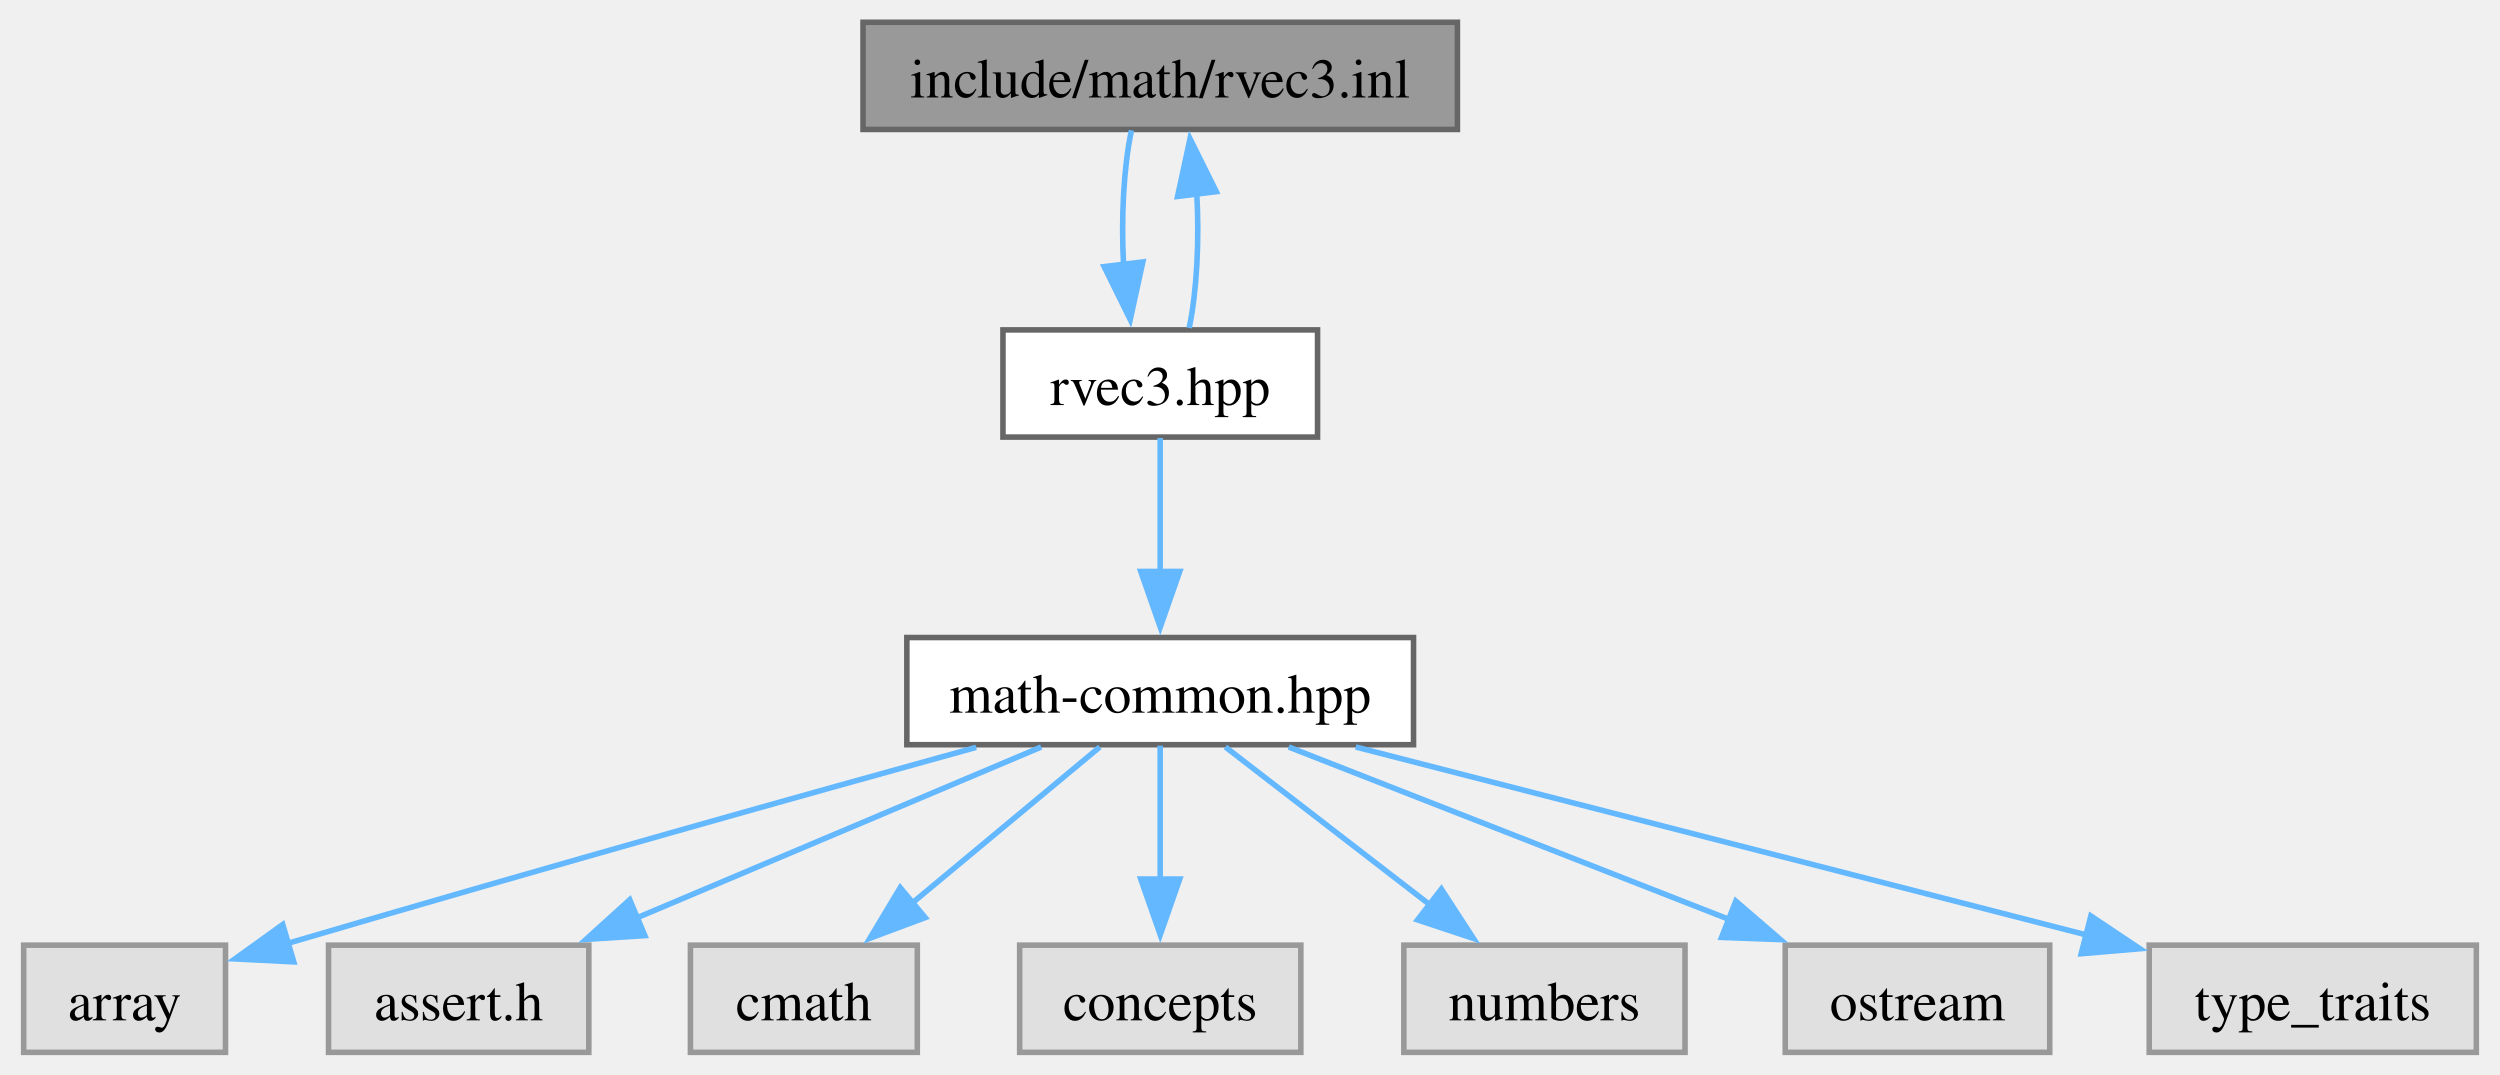
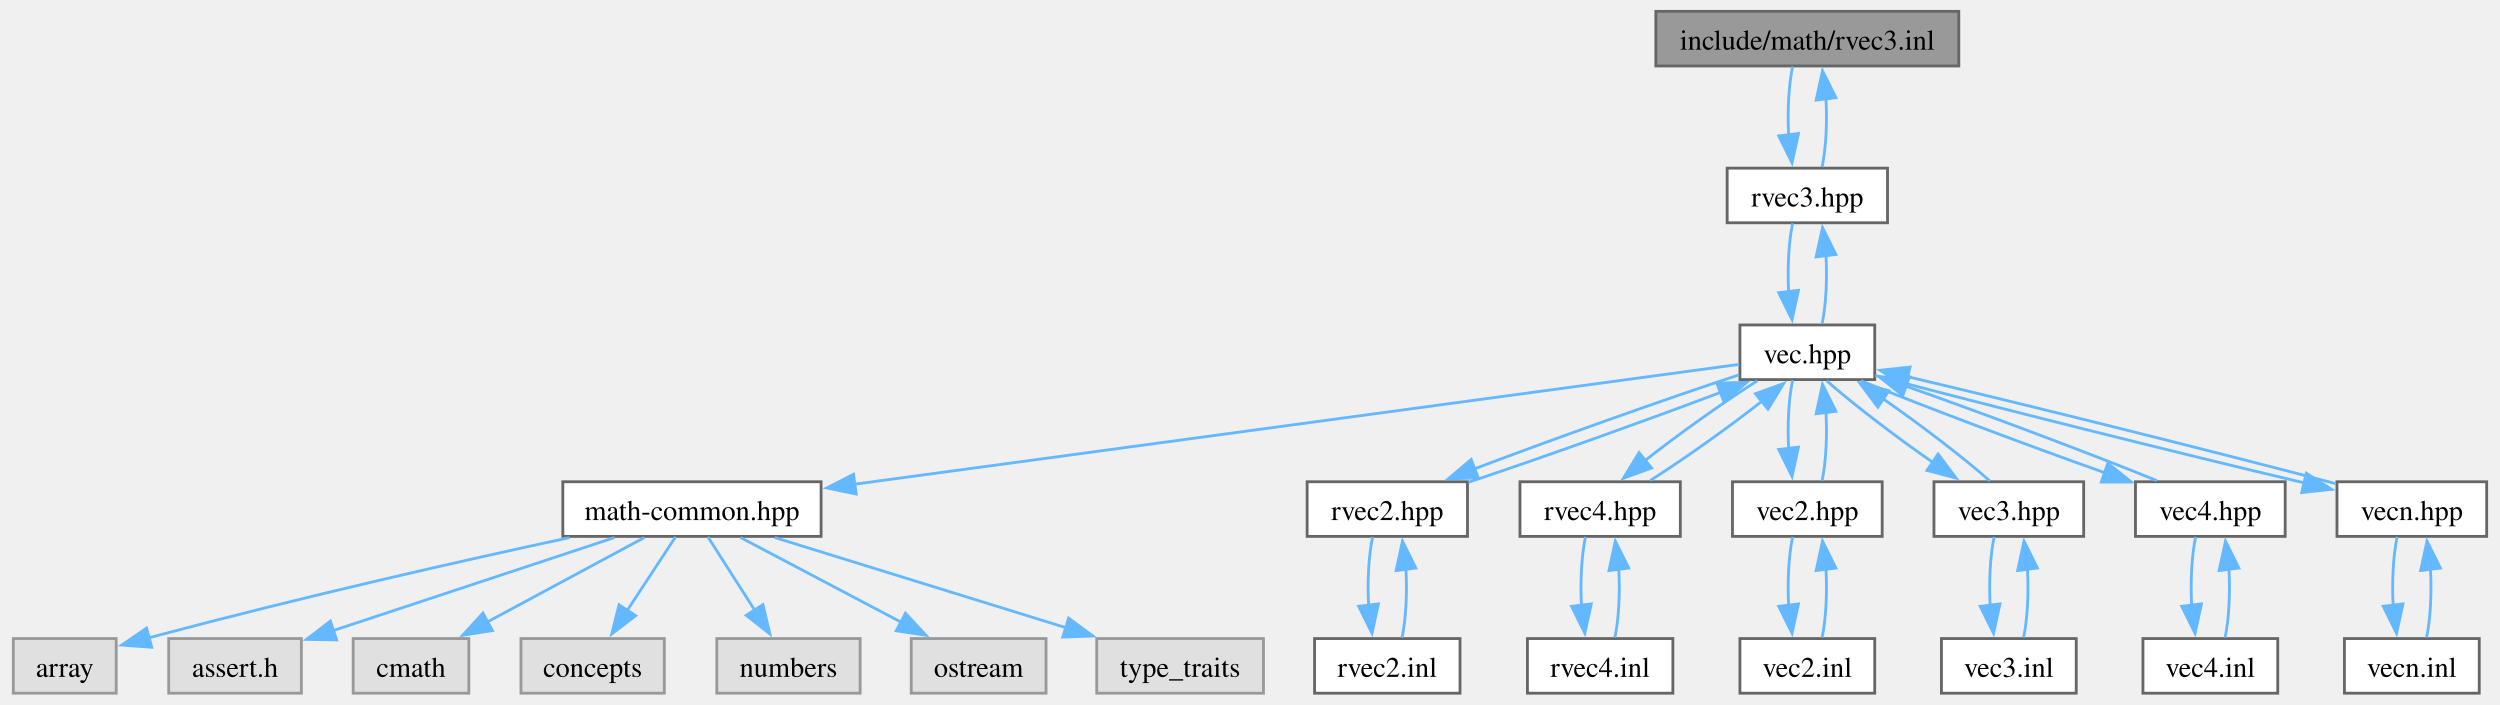
- <svg xmlns="http://www.w3.org/2000/svg" xmlns:xlink="http://www.w3.org/1999/xlink" width="449pt" height="193pt" viewBox="0.00 0.00 448.50 193.00">
-   <g id="graph0" class="graph" transform="scale(1 1) rotate(0) translate(4 189)">
+ <svg xmlns="http://www.w3.org/2000/svg" xmlns:xlink="http://www.w3.org/1999/xlink" width="880pt" height="248pt" viewBox="0.00 0.00 879.50 248.25">
+   <g id="graph0" class="graph" transform="scale(1 1) rotate(0) translate(4 244.25)">
    <g id="Node000001" class="node">
      <g id="a_Node000001">
        <a xlink:title=" ">
-           <polygon fill="#999999" stroke="#666666" points="257.5,-185 150.75,-185 150.75,-165.75 257.5,-165.75 257.5,-185" />
-           <text text-anchor="middle" x="204.12" y="-171.5" font-family="Times,serif" font-size="10.00">include/math/rvec3.inl</text>
+           <polygon fill="#999999" stroke="#666666" points="685.5,-240.25 578.75,-240.25 578.75,-221 685.5,-221 685.5,-240.25" />
+           <text text-anchor="middle" x="632.12" y="-226.75" font-family="Times,serif" font-size="10.00">include/math/rvec3.inl</text>
        </a>
      </g>
    </g>
    <g id="Node000002" class="node">
      <g id="a_Node000002">
        <a xlink:href="../../d9/dc3/rvec3_8hpp.html" target="_top" xlink:title="Provides the implementation of a 3D reference vector.">
-           <polygon fill="white" stroke="#666666" points="232.38,-129.75 175.88,-129.75 175.88,-110.5 232.38,-110.5 232.38,-129.75" />
-           <text text-anchor="middle" x="204.12" y="-116.25" font-family="Times,serif" font-size="10.00">rvec3.hpp</text>
+           <polygon fill="white" stroke="#666666" points="660.38,-185 603.88,-185 603.88,-165.75 660.38,-165.75 660.38,-185" />
+           <text text-anchor="middle" x="632.12" y="-171.5" font-family="Times,serif" font-size="10.00">rvec3.hpp</text>
        </a>
      </g>
    </g>
    <g id="edge1_Node000001_Node000002" class="edge">
      <g id="a_edge1_Node000001_Node000002">
        <a xlink:title=" ">
-           <path fill="none" stroke="#63b8ff" d="M198.96,-165.58C197.55,-158.99 197.08,-149.71 197.55,-141.32" />
-           <polygon fill="#63b8ff" stroke="#63b8ff" points="201,-141.96 198.74,-131.61 194.05,-141.12 201,-141.96" />
-         </a>
-       </g>
-     </g>
-     <g id="edge10_Node000002_Node000001" class="edge">
-       <g id="a_edge10_Node000002_Node000001">
-         <a xlink:title=" ">
-           <path fill="none" stroke="#63b8ff" d="M209.33,-130.11C210.72,-136.75 211.17,-146.05 210.68,-154.42" />
-           <polygon fill="#63b8ff" stroke="#63b8ff" points="207.24,-153.72 209.48,-164.08 214.19,-154.59 207.24,-153.72" />
+           <path fill="none" stroke="#63b8ff" d="M626.96,-220.83C625.55,-214.24 625.08,-204.96 625.55,-196.57" />
+           <polygon fill="#63b8ff" stroke="#63b8ff" points="629,-197.21 626.74,-186.86 622.05,-196.37 629,-197.21" />
+         </a>
+       </g>
+     </g>
+     <g id="edge36_Node000002_Node000001" class="edge">
+       <g id="a_edge36_Node000002_Node000001">
+         <a xlink:title=" ">
+           <path fill="none" stroke="#63b8ff" d="M637.33,-185.36C638.72,-192 639.17,-201.3 638.68,-209.67" />
+           <polygon fill="#63b8ff" stroke="#63b8ff" points="635.24,-208.97 637.48,-219.33 642.19,-209.84 635.24,-208.97" />
        </a>
      </g>
    </g>
    <g id="Node000003" class="node">
      <g id="a_Node000003">
-         <a xlink:href="../../d8/d24/math-common_8hpp.html" target="_top" xlink:title=" ">
-           <polygon fill="white" stroke="#666666" points="249.62,-74.5 158.62,-74.5 158.62,-55.25 249.62,-55.25 249.62,-74.5" />
-           <text text-anchor="middle" x="204.12" y="-61" font-family="Times,serif" font-size="10.00">math-common.hpp</text>
+         <a xlink:href="../../d7/d7c/vec_8hpp.html" target="_top" xlink:title=" ">
+           <polygon fill="white" stroke="#666666" points="655.88,-129.75 608.38,-129.75 608.38,-110.5 655.88,-110.5 655.88,-129.75" />
+           <text text-anchor="middle" x="632.12" y="-116.25" font-family="Times,serif" font-size="10.00">vec.hpp</text>
        </a>
      </g>
    </g>
    <g id="edge2_Node000002_Node000003" class="edge">
      <g id="a_edge2_Node000002_Node000003">
        <a xlink:title=" ">
-           <path fill="none" stroke="#63b8ff" d="M204.12,-110.33C204.12,-103.82 204.12,-94.67 204.12,-86.37" />
-           <polygon fill="#63b8ff" stroke="#63b8ff" points="207.63,-86.37 204.13,-76.37 200.63,-86.37 207.63,-86.37" />
+           <path fill="none" stroke="#63b8ff" d="M626.96,-165.58C625.55,-158.99 625.08,-149.71 625.55,-141.32" />
+           <polygon fill="#63b8ff" stroke="#63b8ff" points="629,-141.96 626.74,-131.61 622.05,-141.12 629,-141.96" />
+         </a>
+       </g>
+     </g>
+     <g id="edge15_Node000003_Node000002" class="edge">
+       <g id="a_edge15_Node000003_Node000002">
+         <a xlink:title=" ">
+           <path fill="none" stroke="#63b8ff" d="M637.33,-130.11C638.72,-136.75 639.17,-146.05 638.68,-154.42" />
+           <polygon fill="#63b8ff" stroke="#63b8ff" points="635.24,-153.72 637.48,-164.08 642.19,-154.59 635.24,-153.72" />
        </a>
      </g>
    </g>
    <g id="Node000004" class="node">
      <g id="a_Node000004">
+         <a xlink:href="../../d8/d24/math-common_8hpp.html" target="_top" xlink:title=" ">
+           <polygon fill="white" stroke="#666666" points="284.62,-74.5 193.62,-74.5 193.62,-55.25 284.62,-55.25 284.62,-74.5" />
+           <text text-anchor="middle" x="239.12" y="-61" font-family="Times,serif" font-size="10.00">math-common.hpp</text>
+         </a>
+       </g>
+     </g>
+     <g id="edge3_Node000003_Node000004" class="edge">
+       <g id="a_edge3_Node000003_Node000004">
+         <a xlink:title=" ">
+           <path fill="none" stroke="#63b8ff" d="M608.13,-115.87C546.97,-107.59 383.88,-85.49 296.42,-73.64" />
+           <polygon fill="#63b8ff" stroke="#63b8ff" points="296.99,-70.18 286.61,-72.31 296.05,-77.12 296.99,-70.18" />
+         </a>
+       </g>
+     </g>
+     <g id="Node000012" class="node">
+       <g id="a_Node000012">
+         <a xlink:href="../../d4/d44/rvec2_8hpp.html" target="_top" xlink:title="Definitions for the rvec&lt;2, T&gt; specialized template representing 2D vectors with reference-like seman...">
+           <polygon fill="white" stroke="#666666" points="512.38,-74.5 455.88,-74.5 455.88,-55.25 512.38,-55.25 512.38,-74.5" />
+           <text text-anchor="middle" x="484.12" y="-61" font-family="Times,serif" font-size="10.00">rvec2.hpp</text>
+         </a>
+       </g>
+     </g>
+     <g id="edge11_Node000003_Node000012" class="edge">
+       <g id="a_edge11_Node000003_Node000012">
+         <a xlink:title=" ">
+           <path fill="none" stroke="#63b8ff" d="M608.05,-112.16C582.56,-103.79 542.59,-89.55 514.88,-79.07" />
+           <polygon fill="#63b8ff" stroke="#63b8ff" points="516.2,-75.83 505.61,-75.52 513.69,-82.36 516.2,-75.83" />
+         </a>
+       </g>
+     </g>
+     <g id="Node000014" class="node">
+       <g id="a_Node000014">
+         <a xlink:href="../../d2/d88/rvec4_8hpp.html" target="_top" xlink:title="Defines a 4-dimensional reference vector struct.">
+           <polygon fill="white" stroke="#666666" points="587.38,-74.5 530.88,-74.5 530.88,-55.25 587.38,-55.25 587.38,-74.5" />
+           <text text-anchor="middle" x="559.12" y="-61" font-family="Times,serif" font-size="10.00">rvec4.hpp</text>
+         </a>
+       </g>
+     </g>
+     <g id="edge16_Node000003_Node000014" class="edge">
+       <g id="a_edge16_Node000003_Node000014">
+         <a xlink:title=" ">
+           <path fill="none" stroke="#63b8ff" d="M614.52,-110.09C602.37,-102.4 586.61,-91.15 574.88,-81.93" />
+           <polygon fill="#63b8ff" stroke="#63b8ff" points="577.26,-79.36 567.31,-75.73 572.83,-84.77 577.26,-79.36" />
+         </a>
+       </g>
+     </g>
+     <g id="Node000016" class="node">
+       <g id="a_Node000016">
+         <a xlink:href="../../dd/d91/vec2_8hpp.html" target="_top" xlink:title="Defines a 2D vector and provides its operations.">
+           <polygon fill="white" stroke="#666666" points="658.5,-74.5 605.75,-74.5 605.75,-55.25 658.5,-55.25 658.5,-74.5" />
+           <text text-anchor="middle" x="632.12" y="-61" font-family="Times,serif" font-size="10.00">vec2.hpp</text>
+         </a>
+       </g>
+     </g>
+     <g id="edge20_Node000003_Node000016" class="edge">
+       <g id="a_edge20_Node000003_Node000016">
+         <a xlink:title=" ">
+           <path fill="none" stroke="#63b8ff" d="M626.96,-110.33C625.55,-103.74 625.08,-94.46 625.55,-86.07" />
+           <polygon fill="#63b8ff" stroke="#63b8ff" points="629,-86.71 626.74,-76.36 622.05,-85.87 629,-86.71" />
+         </a>
+       </g>
+     </g>
+     <g id="Node000018" class="node">
+       <g id="a_Node000018">
+         <a xlink:href="../../d9/dcd/vec3_8hpp.html" target="_top" xlink:title="Header file for the 3D vector definition.">
+           <polygon fill="white" stroke="#666666" points="729.5,-74.5 676.75,-74.5 676.75,-55.25 729.5,-55.25 729.5,-74.5" />
+           <text text-anchor="middle" x="703.12" y="-61" font-family="Times,serif" font-size="10.00">vec3.hpp</text>
+         </a>
+       </g>
+     </g>
+     <g id="edge24_Node000003_Node000018" class="edge">
+       <g id="a_edge24_Node000003_Node000018">
+         <a xlink:title=" ">
+           <path fill="none" stroke="#63b8ff" d="M638.95,-110.09C647.82,-102.21 662.96,-90.61 676.41,-81.27" />
+           <polygon fill="#63b8ff" stroke="#63b8ff" points="678.2,-84.29 684.54,-75.8 674.29,-78.48 678.2,-84.29" />
+         </a>
+       </g>
+     </g>
+     <g id="Node000020" class="node">
+       <g id="a_Node000020">
+         <a xlink:href="../../dd/dc5/vec4_8hpp.html" target="_top" xlink:title="Contains the definition of the vec&lt;4, T&gt; structure.">
+           <polygon fill="white" stroke="#666666" points="800.5,-74.5 747.75,-74.5 747.75,-55.25 800.5,-55.25 800.5,-74.5" />
+           <text text-anchor="middle" x="774.12" y="-61" font-family="Times,serif" font-size="10.00">vec4.hpp</text>
+         </a>
+       </g>
+     </g>
+     <g id="edge28_Node000003_Node000020" class="edge">
+       <g id="a_edge28_Node000003_Node000020">
+         <a xlink:title=" ">
+           <path fill="none" stroke="#63b8ff" d="M651,-110.09C672.92,-101.17 709.25,-87.49 736.86,-77.7" />
+           <polygon fill="#63b8ff" stroke="#63b8ff" points="738,-81.01 746.29,-74.41 735.69,-74.4 738,-81.01" />
+         </a>
+       </g>
+     </g>
+     <g id="Node000022" class="node">
+       <g id="a_Node000022">
+         <a xlink:href="../../d4/d02/vecn_8hpp.html" target="_top" xlink:title="Contains the definition of the generic vec&lt;L, T&gt; structure.">
+           <polygon fill="white" stroke="#666666" points="871.5,-74.5 818.75,-74.5 818.75,-55.25 871.5,-55.25 871.5,-74.5" />
+           <text text-anchor="middle" x="845.12" y="-61" font-family="Times,serif" font-size="10.00">vecn.hpp</text>
+         </a>
+       </g>
+     </g>
+     <g id="edge32_Node000003_Node000022" class="edge">
+       <g id="a_edge32_Node000003_Node000022">
+         <a xlink:title=" ">
+           <path fill="none" stroke="#63b8ff" d="M656.06,-111.94C692.93,-102.09 763.49,-84.43 807.29,-74.08" />
+           <polygon fill="#63b8ff" stroke="#63b8ff" points="807.93,-77.52 816.87,-71.83 806.33,-70.7 807.93,-77.52" />
+         </a>
+       </g>
+     </g>
+     <g id="Node000005" class="node">
+       <g id="a_Node000005">
        <a xlink:title=" ">
          <polygon fill="#e0e0e0" stroke="#999999" points="36.25,-19.25 0,-19.25 0,0 36.25,0 36.25,-19.25" />
          <text text-anchor="middle" x="18.12" y="-5.75" font-family="Times,serif" font-size="10.00">array</text>
        </a>
      </g>
    </g>
-     <g id="edge3_Node000003_Node000004" class="edge">
-       <g id="a_edge3_Node000003_Node000004">
-         <a xlink:title=" ">
-           <path fill="none" stroke="#63b8ff" d="M171.07,-54.78C141.25,-46.53 95.92,-33.84 47.24,-19.52" />
-           <polygon fill="#63b8ff" stroke="#63b8ff" points="48.51,-16.25 37.93,-16.78 46.53,-22.96 48.51,-16.25" />
-         </a>
-       </g>
-     </g>
-     <g id="Node000005" class="node">
-       <g id="a_Node000005">
+     <g id="edge4_Node000004_Node000005" class="edge">
+       <g id="a_edge4_Node000004_Node000005">
+         <a xlink:title=" ">
+           <path fill="none" stroke="#63b8ff" d="M195.98,-54.83C159.1,-46.88 104.39,-34.62 47.72,-19.52" />
+           <polygon fill="#63b8ff" stroke="#63b8ff" points="48.77,-16.18 38.21,-16.96 46.96,-22.94 48.77,-16.18" />
+         </a>
+       </g>
+     </g>
+     <g id="Node000006" class="node">
+       <g id="a_Node000006">
        <a xlink:title=" ">
          <polygon fill="#e0e0e0" stroke="#999999" points="101.5,-19.25 54.75,-19.25 54.75,0 101.5,0 101.5,-19.25" />
          <text text-anchor="middle" x="78.12" y="-5.75" font-family="Times,serif" font-size="10.00">assert.h</text>
        </a>
      </g>
    </g>
-     <g id="edge4_Node000003_Node000005" class="edge">
-       <g id="a_edge4_Node000003_Node000005">
-         <a xlink:title=" ">
-           <path fill="none" stroke="#63b8ff" d="M182.75,-54.84C162.84,-46.43 132.89,-33.77 110.12,-24.15" />
-           <polygon fill="#63b8ff" stroke="#63b8ff" points="111.57,-20.96 101,-20.29 108.85,-27.41 111.57,-20.96" />
-         </a>
-       </g>
-     </g>
-     <g id="Node000006" class="node">
-       <g id="a_Node000006">
+     <g id="edge5_Node000004_Node000006" class="edge">
+       <g id="a_edge5_Node000004_Node000006">
+         <a xlink:title=" ">
+           <path fill="none" stroke="#63b8ff" d="M211.81,-54.84C184.45,-45.79 142.24,-31.83 112.58,-22.02" />
+           <polygon fill="#63b8ff" stroke="#63b8ff" points="113.92,-18.78 103.33,-18.96 111.72,-25.42 113.92,-18.78" />
+         </a>
+       </g>
+     </g>
+     <g id="Node000007" class="node">
+       <g id="a_Node000007">
        <a xlink:title=" ">
          <polygon fill="#e0e0e0" stroke="#999999" points="160.5,-19.25 119.75,-19.25 119.75,0 160.5,0 160.5,-19.25" />
          <text text-anchor="middle" x="140.12" y="-5.75" font-family="Times,serif" font-size="10.00">cmath</text>
        </a>
      </g>
    </g>
-     <g id="edge5_Node000003_Node000006" class="edge">
-       <g id="a_edge5_Node000003_Node000006">
-         <a xlink:title=" ">
-           <path fill="none" stroke="#63b8ff" d="M193.27,-54.84C184.02,-47.15 170.5,-35.9 159.42,-26.68" />
-           <polygon fill="#63b8ff" stroke="#63b8ff" points="161.91,-24.2 151.98,-20.49 157.43,-29.58 161.91,-24.2" />
-         </a>
-       </g>
-     </g>
-     <g id="Node000007" class="node">
-       <g id="a_Node000007">
+     <g id="edge6_Node000004_Node000007" class="edge">
+       <g id="a_edge6_Node000004_Node000007">
+         <a xlink:title=" ">
+           <path fill="none" stroke="#63b8ff" d="M222.33,-54.84C207.11,-46.66 184.43,-34.46 166.74,-24.94" />
+           <polygon fill="#63b8ff" stroke="#63b8ff" points="168.8,-22.07 158.33,-20.42 165.48,-28.24 168.8,-22.07" />
+         </a>
+       </g>
+     </g>
+     <g id="Node000008" class="node">
+       <g id="a_Node000008">
        <a xlink:title=" ">
          <polygon fill="#e0e0e0" stroke="#999999" points="229.38,-19.25 178.88,-19.25 178.88,0 229.38,0 229.38,-19.25" />
          <text text-anchor="middle" x="204.12" y="-5.75" font-family="Times,serif" font-size="10.00">concepts</text>
        </a>
      </g>
    </g>
-     <g id="edge6_Node000003_Node000007" class="edge">
-       <g id="a_edge6_Node000003_Node000007">
-         <a xlink:title=" ">
-           <path fill="none" stroke="#63b8ff" d="M204.12,-55.08C204.12,-48.57 204.12,-39.42 204.12,-31.12" />
-           <polygon fill="#63b8ff" stroke="#63b8ff" points="207.63,-31.12 204.13,-21.12 200.63,-31.12 207.63,-31.12" />
-         </a>
-       </g>
-     </g>
-     <g id="Node000008" class="node">
-       <g id="a_Node000008">
+     <g id="edge7_Node000004_Node000008" class="edge">
+       <g id="a_edge7_Node000004_Node000008">
+         <a xlink:title=" ">
+           <path fill="none" stroke="#63b8ff" d="M233.35,-55.08C228.71,-48.03 222.05,-37.9 216.26,-29.08" />
+           <polygon fill="#63b8ff" stroke="#63b8ff" points="219.28,-27.31 210.86,-20.87 213.43,-31.15 219.28,-27.31" />
+         </a>
+       </g>
+     </g>
+     <g id="Node000009" class="node">
+       <g id="a_Node000009">
        <a xlink:title=" ">
          <polygon fill="#e0e0e0" stroke="#999999" points="298.38,-19.25 247.88,-19.25 247.88,0 298.38,0 298.38,-19.25" />
          <text text-anchor="middle" x="273.12" y="-5.75" font-family="Times,serif" font-size="10.00">numbers</text>
        </a>
      </g>
    </g>
-     <g id="edge7_Node000003_Node000008" class="edge">
-       <g id="a_edge7_Node000003_Node000008">
-         <a xlink:title=" ">
-           <path fill="none" stroke="#63b8ff" d="M215.83,-54.84C225.9,-47.07 240.67,-35.67 252.69,-26.4" />
-           <polygon fill="#63b8ff" stroke="#63b8ff" points="254.62,-29.33 260.39,-20.45 250.34,-23.79 254.62,-29.33" />
-         </a>
-       </g>
-     </g>
-     <g id="Node000009" class="node">
-       <g id="a_Node000009">
+     <g id="edge8_Node000004_Node000009" class="edge">
+       <g id="a_edge8_Node000004_Node000009">
+         <a xlink:title=" ">
+           <path fill="none" stroke="#63b8ff" d="M244.74,-55.08C249.24,-48.03 255.71,-37.9 261.34,-29.08" />
+           <polygon fill="#63b8ff" stroke="#63b8ff" points="264.14,-31.2 266.57,-20.88 258.24,-27.43 264.14,-31.2" />
+         </a>
+       </g>
+     </g>
+     <g id="Node000010" class="node">
+       <g id="a_Node000010">
        <a xlink:title=" ">
          <polygon fill="#e0e0e0" stroke="#999999" points="363.88,-19.25 316.38,-19.25 316.38,0 363.88,0 363.88,-19.25" />
          <text text-anchor="middle" x="340.12" y="-5.75" font-family="Times,serif" font-size="10.00">ostream</text>
        </a>
      </g>
    </g>
-     <g id="edge8_Node000003_Node000009" class="edge">
-       <g id="a_edge8_Node000003_Node000009">
-         <a xlink:title=" ">
-           <path fill="none" stroke="#63b8ff" d="M227.2,-54.84C248.88,-46.35 281.61,-33.54 306.25,-23.89" />
-           <polygon fill="#63b8ff" stroke="#63b8ff" points="307.5,-27.16 315.53,-20.25 304.94,-20.64 307.5,-27.16" />
-         </a>
-       </g>
-     </g>
-     <g id="Node000010" class="node">
-       <g id="a_Node000010">
+     <g id="edge9_Node000004_Node000010" class="edge">
+       <g id="a_edge9_Node000004_Node000010">
+         <a xlink:title=" ">
+           <path fill="none" stroke="#63b8ff" d="M256.26,-54.84C271.78,-46.66 294.93,-34.46 312.97,-24.94" />
+           <polygon fill="#63b8ff" stroke="#63b8ff" points="314.36,-28.17 321.57,-20.41 311.09,-21.98 314.36,-28.17" />
+         </a>
+       </g>
+     </g>
+     <g id="Node000011" class="node">
+       <g id="a_Node000011">
        <a xlink:title=" ">
          <polygon fill="#e0e0e0" stroke="#999999" points="440.5,-19.25 381.75,-19.25 381.75,0 440.5,0 440.5,-19.25" />
          <text text-anchor="middle" x="411.12" y="-5.75" font-family="Times,serif" font-size="10.00">type_traits</text>
        </a>
      </g>
    </g>
-     <g id="edge9_Node000003_Node000010" class="edge">
-       <g id="a_edge9_Node000003_Node000010">
-         <a xlink:title=" ">
-           <path fill="none" stroke="#63b8ff" d="M239.24,-54.84C275.67,-45.47 332.56,-30.84 370.8,-21" />
-           <polygon fill="#63b8ff" stroke="#63b8ff" points="371.27,-24.49 380.08,-18.61 369.53,-17.71 371.27,-24.49" />
+     <g id="edge10_Node000004_Node000011" class="edge">
+       <g id="a_edge10_Node000004_Node000011">
+         <a xlink:title=" ">
+           <path fill="none" stroke="#63b8ff" d="M268.3,-54.84C296.6,-46.08 339.74,-32.73 371.21,-22.98" />
+           <polygon fill="#63b8ff" stroke="#63b8ff" points="371.84,-26.45 380.36,-20.15 369.77,-19.76 371.84,-26.45" />
+         </a>
+       </g>
+     </g>
+     <g id="edge12_Node000012_Node000003" class="edge">
+       <g id="a_edge12_Node000012_Node000003">
+         <a xlink:title=" ">
+           <path fill="none" stroke="#63b8ff" d="M512.74,-74.34C538.38,-82.88 575.64,-96.19 601.78,-106.08" />
+           <polygon fill="#63b8ff" stroke="#63b8ff" points="600.23,-109.24 610.82,-109.55 602.74,-102.7 600.23,-109.24" />
+         </a>
+       </g>
+     </g>
+     <g id="Node000013" class="node">
+       <g id="a_Node000013">
+         <a xlink:href="../../dd/d72/rvec2_8inl.html" target="_top" xlink:title=" ">
+           <polygon fill="white" stroke="#666666" points="509.75,-19.25 458.5,-19.25 458.5,0 509.75,0 509.75,-19.25" />
+           <text text-anchor="middle" x="484.12" y="-5.75" font-family="Times,serif" font-size="10.00">rvec2.inl</text>
+         </a>
+       </g>
+     </g>
+     <g id="edge13_Node000012_Node000013" class="edge">
+       <g id="a_edge13_Node000012_Node000013">
+         <a xlink:title=" ">
+           <path fill="none" stroke="#63b8ff" d="M478.96,-55.08C477.55,-48.49 477.08,-39.21 477.55,-30.82" />
+           <polygon fill="#63b8ff" stroke="#63b8ff" points="481,-31.46 478.74,-21.11 474.05,-30.62 481,-31.46" />
+         </a>
+       </g>
+     </g>
+     <g id="edge14_Node000013_Node000012" class="edge">
+       <g id="a_edge14_Node000013_Node000012">
+         <a xlink:title=" ">
+           <path fill="none" stroke="#63b8ff" d="M489.33,-19.61C490.72,-26.25 491.17,-35.55 490.68,-43.92" />
+           <polygon fill="#63b8ff" stroke="#63b8ff" points="487.24,-43.22 489.48,-53.58 494.19,-44.09 487.24,-43.22" />
+         </a>
+       </g>
+     </g>
+     <g id="edge17_Node000014_Node000003" class="edge">
+       <g id="a_edge17_Node000014_Node000003">
+         <a xlink:title=" ">
+           <path fill="none" stroke="#63b8ff" d="M576.8,-74.95C588.89,-82.62 604.54,-93.78 616.23,-102.96" />
+           <polygon fill="#63b8ff" stroke="#63b8ff" points="613.83,-105.52 623.79,-109.13 618.26,-100.1 613.83,-105.52" />
+         </a>
+       </g>
+     </g>
+     <g id="Node000015" class="node">
+       <g id="a_Node000015">
+         <a xlink:href="../../d1/d9f/rvec4_8inl.html" target="_top" xlink:title=" ">
+           <polygon fill="white" stroke="#666666" points="584.75,-19.25 533.5,-19.25 533.5,0 584.75,0 584.75,-19.25" />
+           <text text-anchor="middle" x="559.12" y="-5.75" font-family="Times,serif" font-size="10.00">rvec4.inl</text>
+         </a>
+       </g>
+     </g>
+     <g id="edge18_Node000014_Node000015" class="edge">
+       <g id="a_edge18_Node000014_Node000015">
+         <a xlink:title=" ">
+           <path fill="none" stroke="#63b8ff" d="M553.96,-55.08C552.55,-48.49 552.08,-39.21 552.55,-30.82" />
+           <polygon fill="#63b8ff" stroke="#63b8ff" points="556,-31.46 553.74,-21.11 549.05,-30.62 556,-31.46" />
+         </a>
+       </g>
+     </g>
+     <g id="edge19_Node000015_Node000014" class="edge">
+       <g id="a_edge19_Node000015_Node000014">
+         <a xlink:title=" ">
+           <path fill="none" stroke="#63b8ff" d="M564.33,-19.61C565.72,-26.25 566.17,-35.55 565.68,-43.92" />
+           <polygon fill="#63b8ff" stroke="#63b8ff" points="562.24,-43.22 564.48,-53.58 569.19,-44.09 562.24,-43.22" />
+         </a>
+       </g>
+     </g>
+     <g id="edge21_Node000016_Node000003" class="edge">
+       <g id="a_edge21_Node000016_Node000003">
+         <a xlink:title=" ">
+           <path fill="none" stroke="#63b8ff" d="M637.33,-74.86C638.72,-81.5 639.17,-90.8 638.68,-99.17" />
+           <polygon fill="#63b8ff" stroke="#63b8ff" points="635.24,-98.47 637.48,-108.83 642.19,-99.34 635.24,-98.47" />
+         </a>
+       </g>
+     </g>
+     <g id="Node000017" class="node">
+       <g id="a_Node000017">
+         <a xlink:href="../../d2/d56/vec2_8inl.html" target="_top" xlink:title=" ">
+           <polygon fill="white" stroke="#666666" points="655.88,-19.25 608.38,-19.25 608.38,0 655.88,0 655.88,-19.25" />
+           <text text-anchor="middle" x="632.12" y="-5.75" font-family="Times,serif" font-size="10.00">vec2.inl</text>
+         </a>
+       </g>
+     </g>
+     <g id="edge22_Node000016_Node000017" class="edge">
+       <g id="a_edge22_Node000016_Node000017">
+         <a xlink:title=" ">
+           <path fill="none" stroke="#63b8ff" d="M626.96,-55.08C625.55,-48.49 625.08,-39.21 625.55,-30.82" />
+           <polygon fill="#63b8ff" stroke="#63b8ff" points="629,-31.46 626.74,-21.11 622.05,-30.62 629,-31.46" />
+         </a>
+       </g>
+     </g>
+     <g id="edge23_Node000017_Node000016" class="edge">
+       <g id="a_edge23_Node000017_Node000016">
+         <a xlink:title=" ">
+           <path fill="none" stroke="#63b8ff" d="M637.33,-19.61C638.72,-26.25 639.17,-35.55 638.68,-43.92" />
+           <polygon fill="#63b8ff" stroke="#63b8ff" points="635.24,-43.22 637.48,-53.58 642.19,-44.09 635.24,-43.22" />
+         </a>
+       </g>
+     </g>
+     <g id="edge25_Node000018_Node000003" class="edge">
+       <g id="a_edge25_Node000018_Node000003">
+         <a xlink:title=" ">
+           <path fill="none" stroke="#63b8ff" d="M696.45,-74.77C687.6,-82.66 672.35,-94.34 658.82,-103.74" />
+           <polygon fill="#63b8ff" stroke="#63b8ff" points="656.98,-100.76 650.64,-109.25 660.89,-106.57 656.98,-100.76" />
+         </a>
+       </g>
+     </g>
+     <g id="Node000019" class="node">
+       <g id="a_Node000019">
+         <a xlink:href="../../d3/dc9/vec3_8inl.html" target="_top" xlink:title=" ">
+           <polygon fill="white" stroke="#666666" points="726.88,-19.25 679.38,-19.25 679.38,0 726.88,0 726.88,-19.25" />
+           <text text-anchor="middle" x="703.12" y="-5.75" font-family="Times,serif" font-size="10.00">vec3.inl</text>
+         </a>
+       </g>
+     </g>
+     <g id="edge26_Node000018_Node000019" class="edge">
+       <g id="a_edge26_Node000018_Node000019">
+         <a xlink:title=" ">
+           <path fill="none" stroke="#63b8ff" d="M697.96,-55.08C696.55,-48.49 696.08,-39.21 696.55,-30.82" />
+           <polygon fill="#63b8ff" stroke="#63b8ff" points="700,-31.46 697.74,-21.11 693.05,-30.62 700,-31.46" />
+         </a>
+       </g>
+     </g>
+     <g id="edge27_Node000019_Node000018" class="edge">
+       <g id="a_edge27_Node000019_Node000018">
+         <a xlink:title=" ">
+           <path fill="none" stroke="#63b8ff" d="M708.33,-19.61C709.72,-26.25 710.17,-35.55 709.68,-43.92" />
+           <polygon fill="#63b8ff" stroke="#63b8ff" points="706.24,-43.22 708.48,-53.58 713.19,-44.09 706.24,-43.22" />
+         </a>
+       </g>
+     </g>
+     <g id="edge29_Node000020_Node000003" class="edge">
+       <g id="a_edge29_Node000020_Node000003">
+         <a xlink:title=" ">
+           <path fill="none" stroke="#63b8ff" d="M755.28,-74.9C732.61,-84.12 694.51,-98.45 666.58,-108.29" />
+           <polygon fill="#63b8ff" stroke="#63b8ff" points="665.79,-104.86 657.49,-111.45 668.09,-111.47 665.79,-104.86" />
+         </a>
+       </g>
+     </g>
+     <g id="Node000021" class="node">
+       <g id="a_Node000021">
+         <a xlink:href="../../da/d28/vec4_8inl.html" target="_top" xlink:title=" ">
+           <polygon fill="white" stroke="#666666" points="797.88,-19.25 750.38,-19.25 750.38,0 797.88,0 797.88,-19.25" />
+           <text text-anchor="middle" x="774.12" y="-5.75" font-family="Times,serif" font-size="10.00">vec4.inl</text>
+         </a>
+       </g>
+     </g>
+     <g id="edge30_Node000020_Node000021" class="edge">
+       <g id="a_edge30_Node000020_Node000021">
+         <a xlink:title=" ">
+           <path fill="none" stroke="#63b8ff" d="M768.96,-55.08C767.55,-48.49 767.08,-39.21 767.55,-30.82" />
+           <polygon fill="#63b8ff" stroke="#63b8ff" points="771,-31.46 768.74,-21.11 764.05,-30.62 771,-31.46" />
+         </a>
+       </g>
+     </g>
+     <g id="edge31_Node000021_Node000020" class="edge">
+       <g id="a_edge31_Node000021_Node000020">
+         <a xlink:title=" ">
+           <path fill="none" stroke="#63b8ff" d="M779.33,-19.61C780.72,-26.25 781.17,-35.55 780.68,-43.92" />
+           <polygon fill="#63b8ff" stroke="#63b8ff" points="777.24,-43.22 779.48,-53.58 784.19,-44.09 777.24,-43.22" />
+         </a>
+       </g>
+     </g>
+     <g id="edge33_Node000022_Node000003" class="edge">
+       <g id="a_edge33_Node000022_Node000003">
+         <a xlink:title=" ">
+           <path fill="none" stroke="#63b8ff" d="M818.3,-73.83C780,-84 710,-101.49 667.51,-111.5" />
+           <polygon fill="#63b8ff" stroke="#63b8ff" points="666.73,-108.09 657.78,-113.77 668.32,-114.91 666.73,-108.09" />
+         </a>
+       </g>
+     </g>
+     <g id="Node000023" class="node">
+       <g id="a_Node000023">
+         <a xlink:href="../../d6/d8c/vecn_8inl.html" target="_top" xlink:title=" ">
+           <polygon fill="white" stroke="#666666" points="868.88,-19.25 821.38,-19.25 821.38,0 868.88,0 868.88,-19.25" />
+           <text text-anchor="middle" x="845.12" y="-5.75" font-family="Times,serif" font-size="10.00">vecn.inl</text>
+         </a>
+       </g>
+     </g>
+     <g id="edge34_Node000022_Node000023" class="edge">
+       <g id="a_edge34_Node000022_Node000023">
+         <a xlink:title=" ">
+           <path fill="none" stroke="#63b8ff" d="M839.96,-55.08C838.55,-48.49 838.08,-39.21 838.55,-30.82" />
+           <polygon fill="#63b8ff" stroke="#63b8ff" points="842,-31.46 839.74,-21.11 835.05,-30.62 842,-31.46" />
+         </a>
+       </g>
+     </g>
+     <g id="edge35_Node000023_Node000022" class="edge">
+       <g id="a_edge35_Node000023_Node000022">
+         <a xlink:title=" ">
+           <path fill="none" stroke="#63b8ff" d="M850.33,-19.61C851.72,-26.25 852.17,-35.55 851.68,-43.92" />
+           <polygon fill="#63b8ff" stroke="#63b8ff" points="848.24,-43.22 850.48,-53.58 855.19,-44.09 848.24,-43.22" />
        </a>
      </g>
    </g>
  </g>
</svg>
